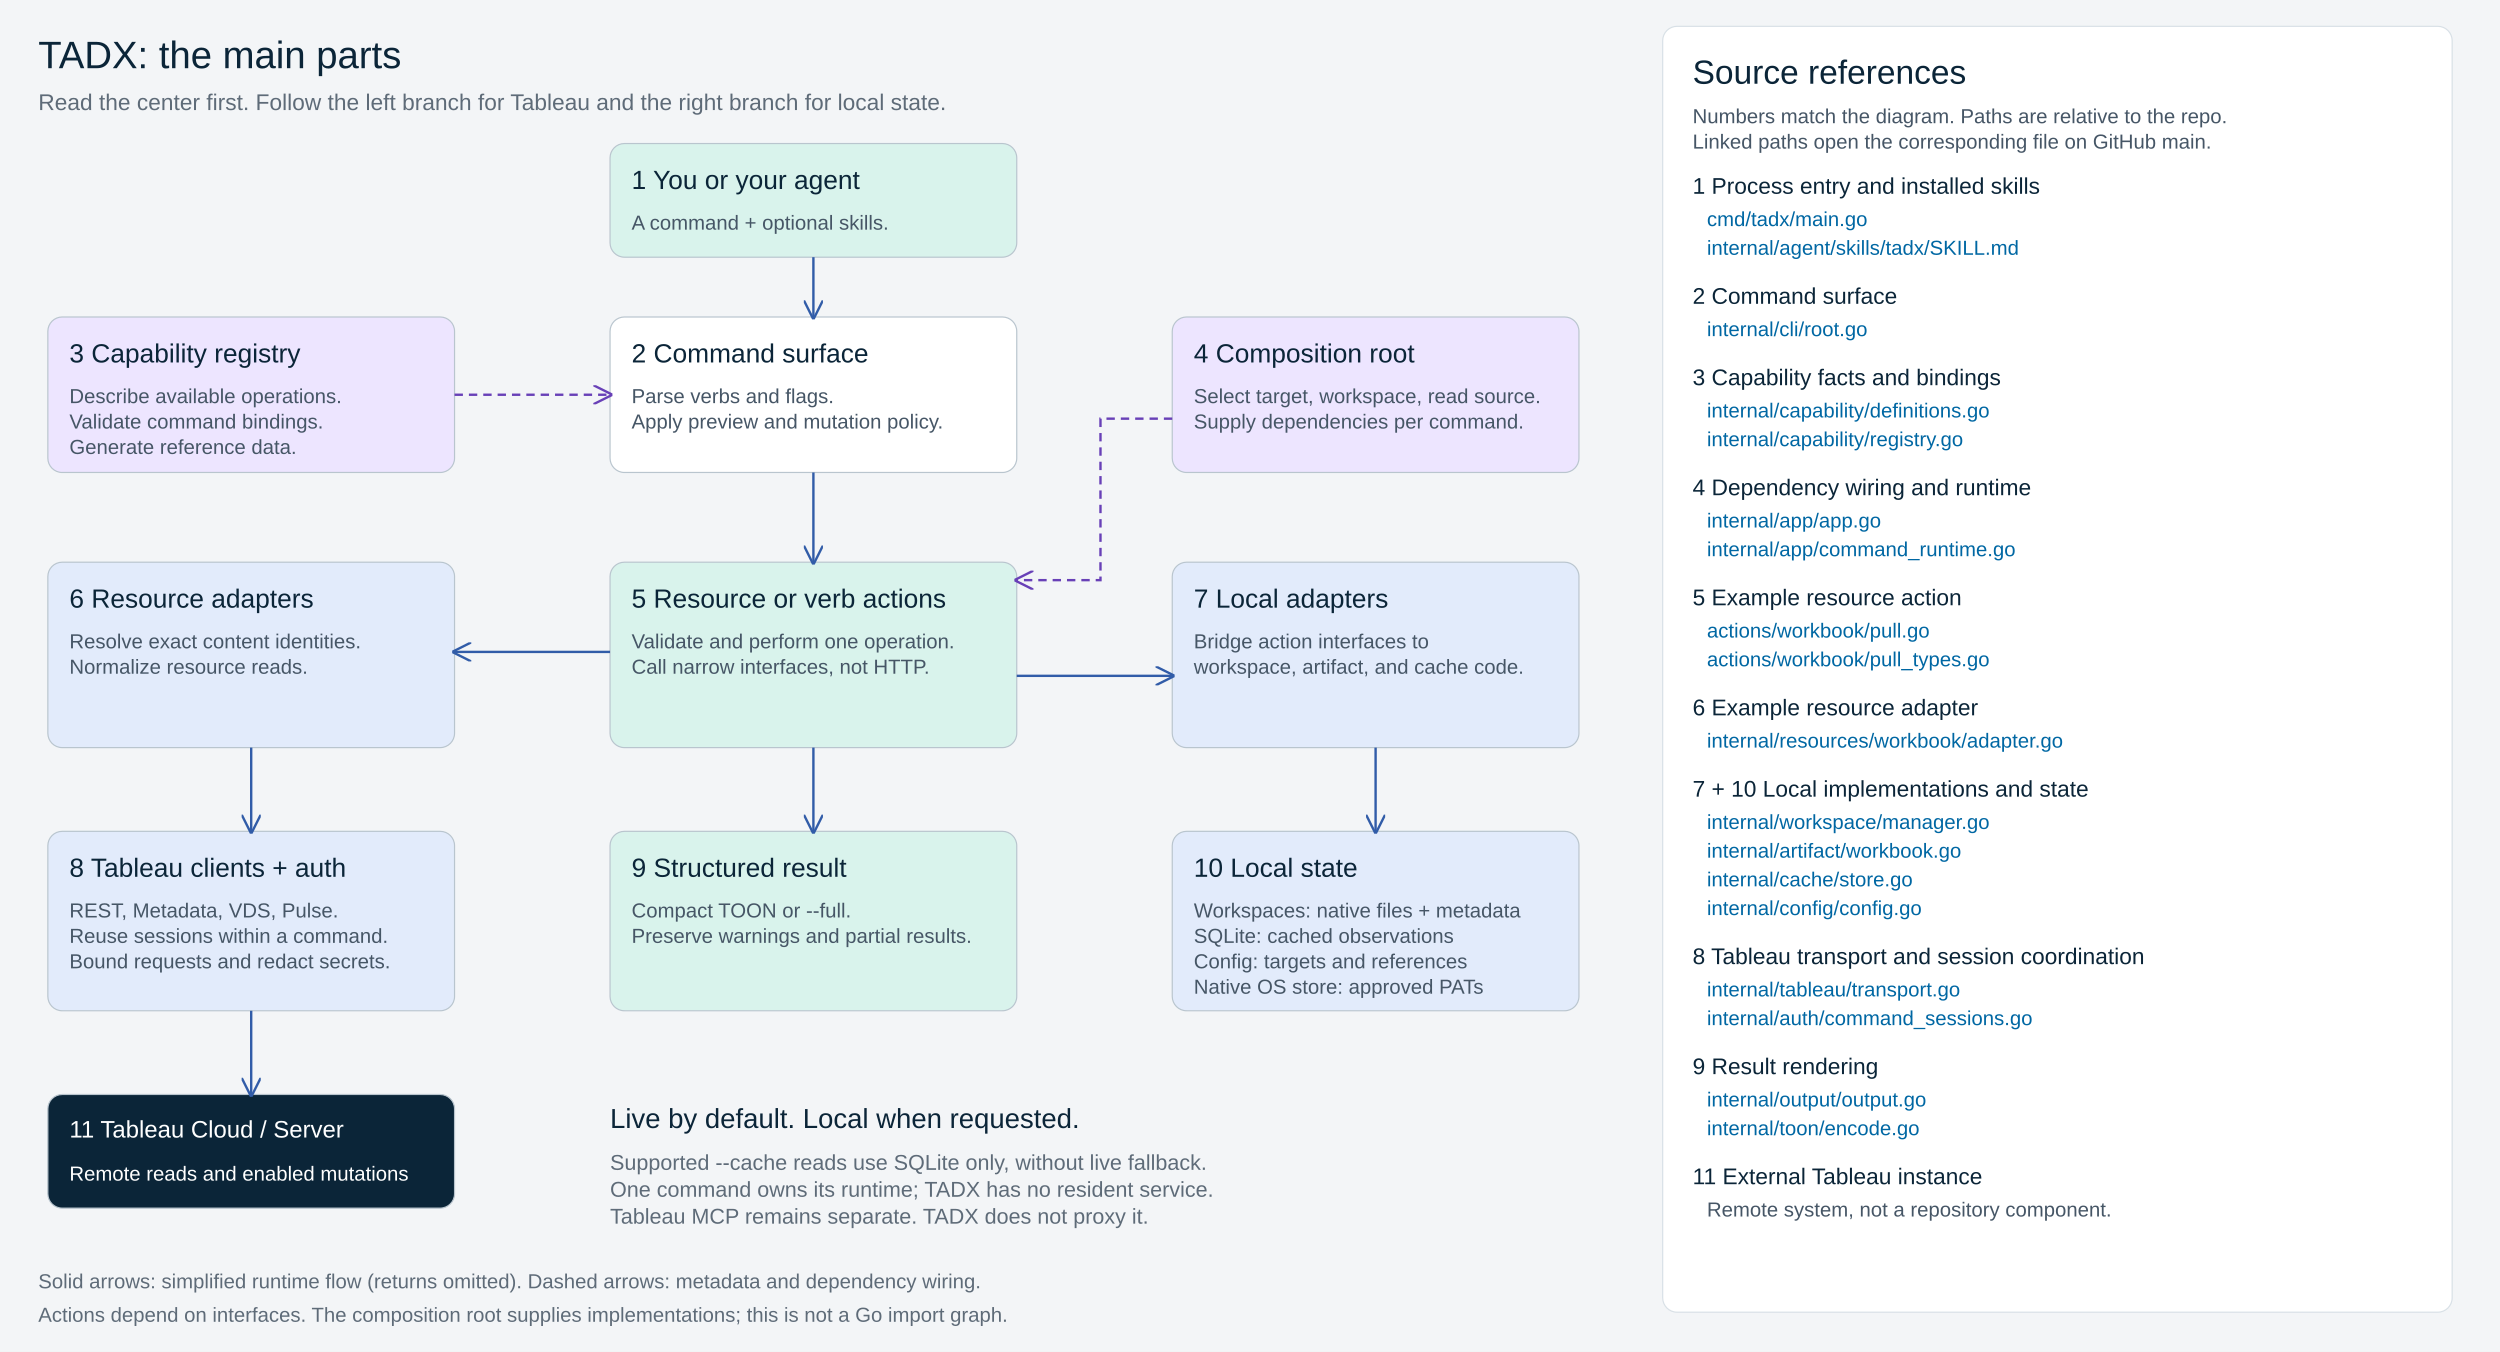
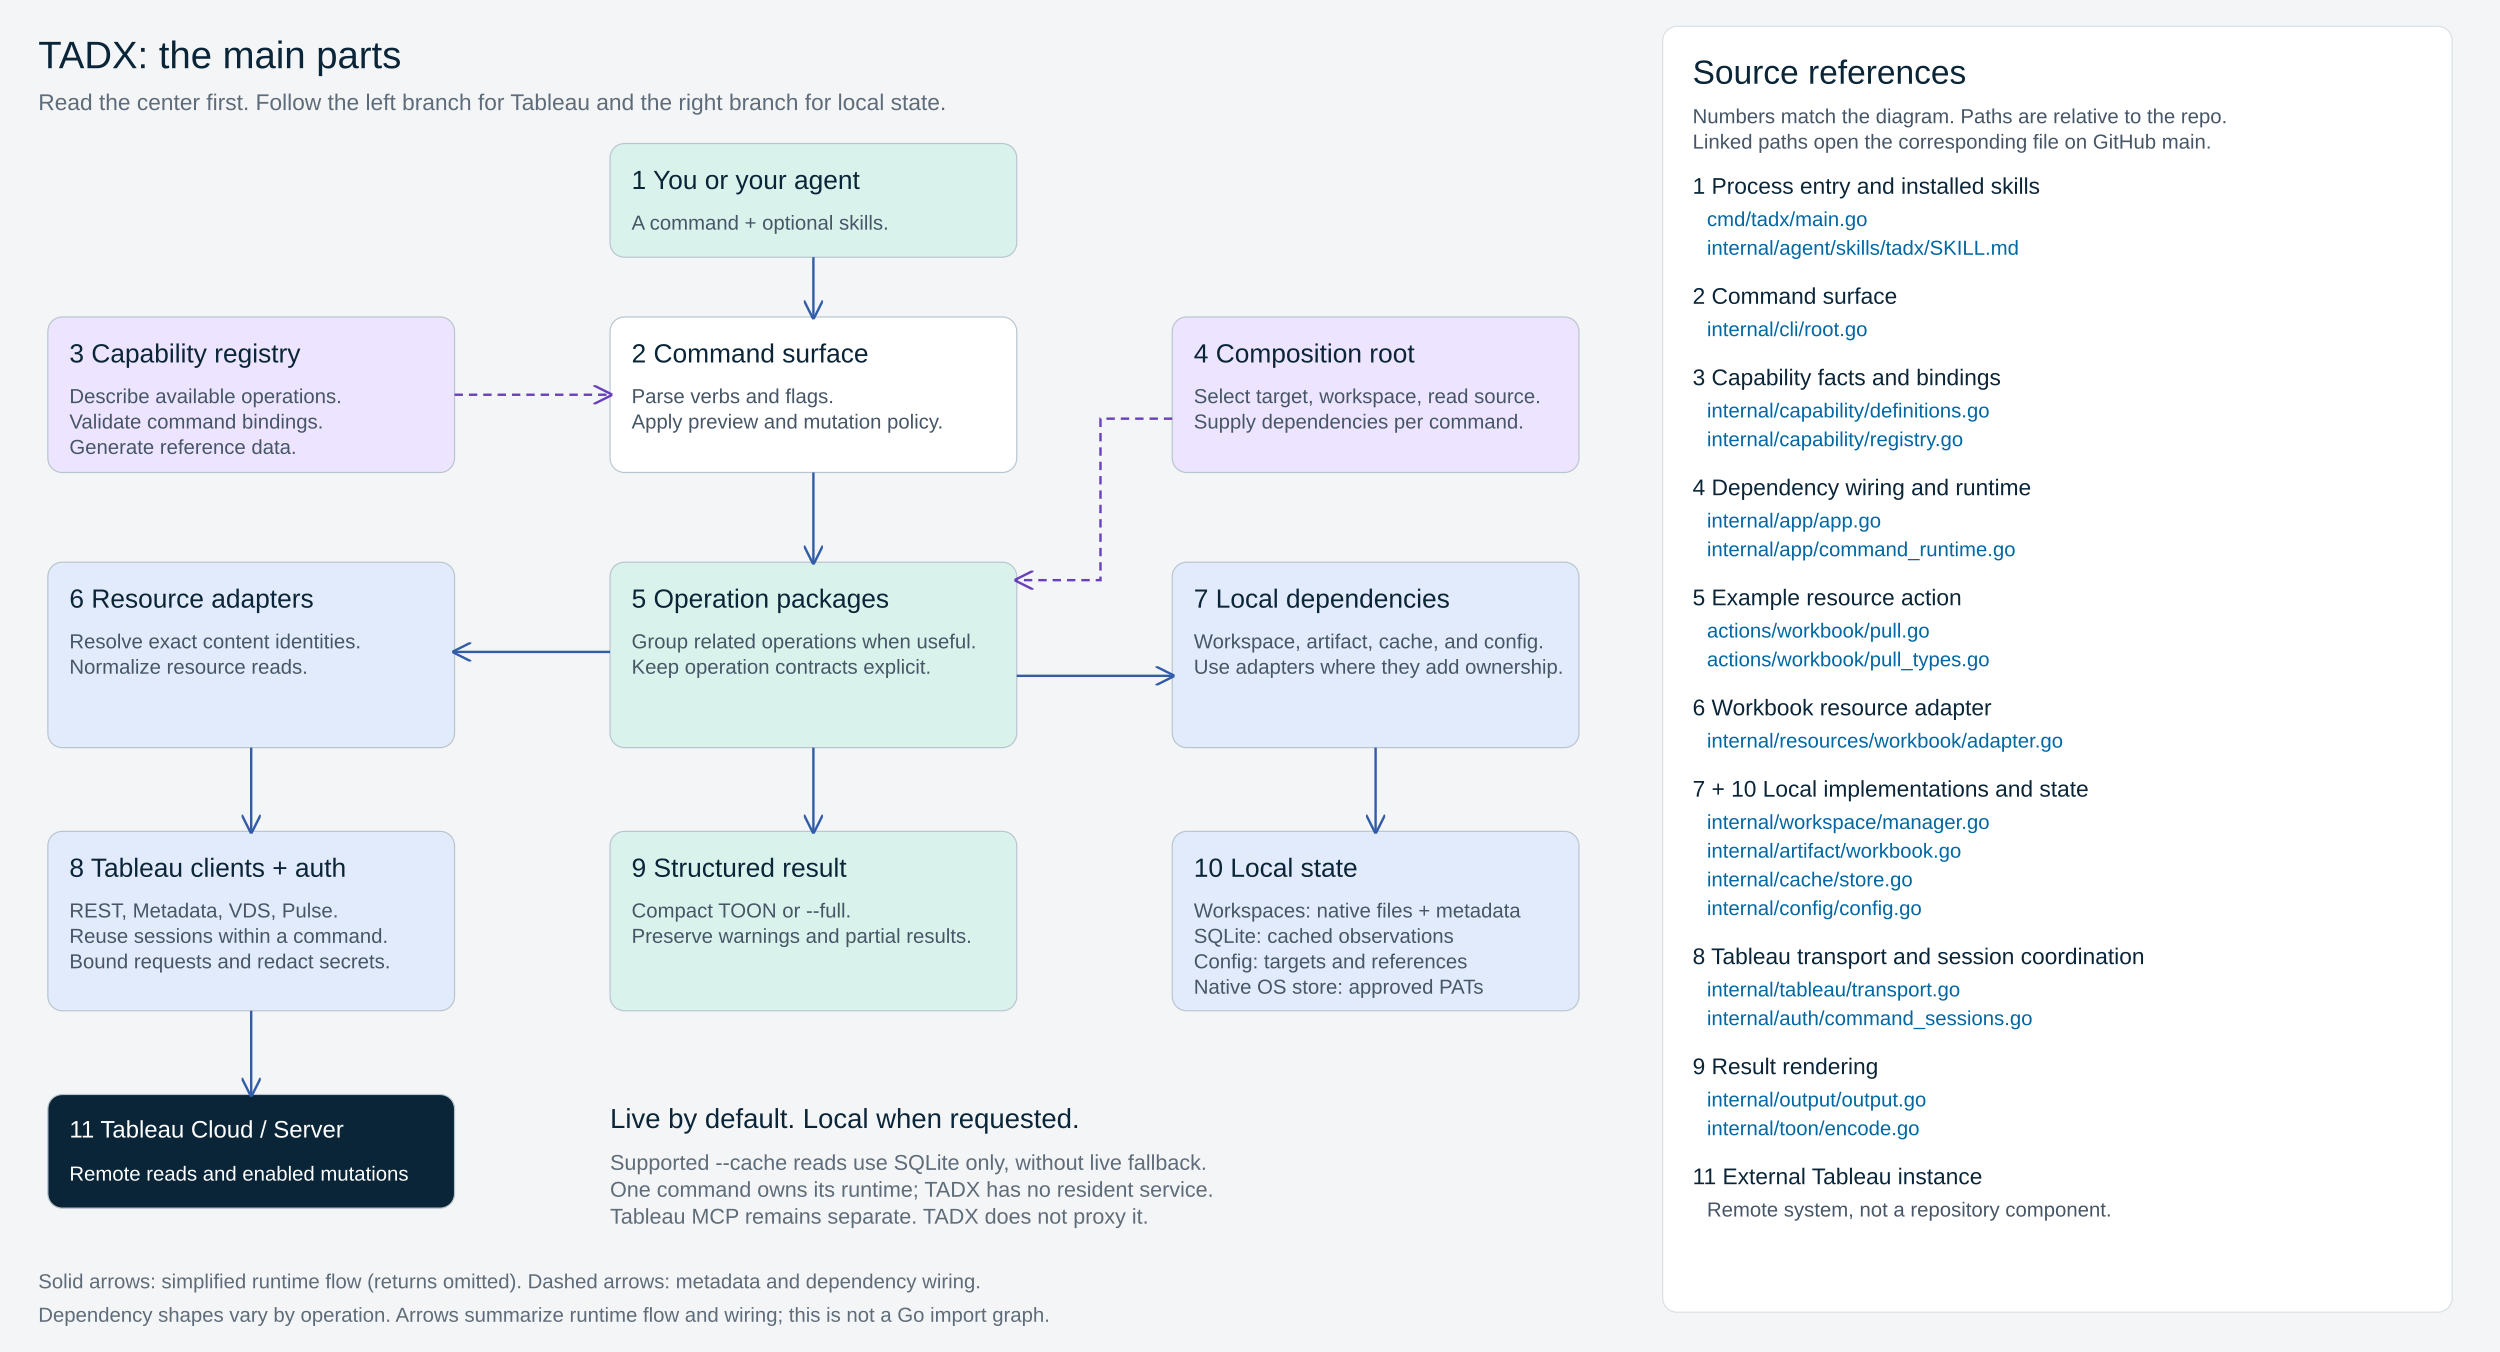
<svg xmlns="http://www.w3.org/2000/svg" viewBox="0 0 2090 1130" role="img" aria-labelledby="title desc">
  <defs>
    <marker id="arrow" markerWidth="8" markerHeight="8" refX="7" refY="4" orient="auto">
      <path d="M0,0 L8,4 L0,8" fill="none" stroke="#315ca8" />
    </marker>
    <marker id="wiring" markerWidth="8" markerHeight="8" refX="7" refY="4" orient="auto">
      <path d="M0,0 L8,4 L0,8" fill="none" stroke="#6840b7" />
    </marker>
  </defs>
  <rect width="2090" height="1130" fill="#f3f5f7" />
  <text x="32" y="57" font-family="Arial, sans-serif" font-size="32" fill="#0b2538">
    <tspan x="32" dy="0">TADX: the main parts</tspan>
  </text>
  <text x="32" y="92" font-family="Arial, sans-serif" font-size="19" fill="#5e6b78">
    <tspan x="32" dy="0">Read the center first. Follow the left branch for Tableau and the right branch for local state.</tspan>
  </text>
  <rect x="510" y="120" width="340" height="95" rx="12" fill="#d9f3ec" stroke="#b9c5ce" />
  <text x="528" y="158" font-family="Arial, sans-serif" font-size="22" fill="#0b2538">
    <tspan x="528" dy="0">1  You or your agent</tspan>
  </text>
  <text x="528" y="192" font-family="Arial, sans-serif" font-size="17" fill="#465666">
    <tspan x="528" dy="0">A command + optional skills.</tspan>
  </text>
  <rect x="510" y="265" width="340" height="130" rx="12" fill="#ffffff" stroke="#b9c5ce" />
  <text x="528" y="303" font-family="Arial, sans-serif" font-size="22" fill="#0b2538">
    <tspan x="528" dy="0">2  Command surface</tspan>
  </text>
  <text x="528" y="337" font-family="Arial, sans-serif" font-size="17" fill="#465666">
    <tspan x="528" dy="0">Parse verbs and flags.</tspan>
    <tspan x="528" dy="21.25">Apply preview and mutation policy.</tspan>
  </text>
  <rect x="40" y="265" width="340" height="130" rx="12" fill="#ede5ff" stroke="#b9c5ce" />
  <text x="58" y="303" font-family="Arial, sans-serif" font-size="22" fill="#0b2538">
    <tspan x="58" dy="0">3  Capability registry</tspan>
  </text>
  <text x="58" y="337" font-family="Arial, sans-serif" font-size="17" fill="#465666">
    <tspan x="58" dy="0">Describe available operations.</tspan>
    <tspan x="58" dy="21.25">Validate command bindings.</tspan>
    <tspan x="58" dy="21.25">Generate reference data.</tspan>
  </text>
  <rect x="980" y="265" width="340" height="130" rx="12" fill="#ede5ff" stroke="#b9c5ce" />
  <text x="998" y="303" font-family="Arial, sans-serif" font-size="22" fill="#0b2538">
    <tspan x="998" dy="0">4  Composition root</tspan>
  </text>
  <text x="998" y="337" font-family="Arial, sans-serif" font-size="17" fill="#465666">
    <tspan x="998" dy="0">Select target, workspace, read source.</tspan>
    <tspan x="998" dy="21.25">Supply dependencies per command.</tspan>
  </text>
  <rect x="510" y="470" width="340" height="155" rx="12" fill="#d9f3ec" stroke="#b9c5ce" />
  <text x="528" y="508" font-family="Arial, sans-serif" font-size="22" fill="#0b2538">
-     <tspan x="528" dy="0">5  Resource or verb actions</tspan>
+     <tspan x="528" dy="0">5  Operation packages</tspan>
  </text>
  <text x="528" y="542" font-family="Arial, sans-serif" font-size="17" fill="#465666">
-     <tspan x="528" dy="0">Validate and perform one operation.</tspan>
-     <tspan x="528" dy="21.25">Call narrow interfaces, not HTTP.</tspan>
+     <tspan x="528" dy="0">Group related operations when useful.</tspan>
+     <tspan x="528" dy="21.25">Keep operation contracts explicit.</tspan>
  </text>
  <rect x="40" y="470" width="340" height="155" rx="12" fill="#e2ebfb" stroke="#b9c5ce" />
  <text x="58" y="508" font-family="Arial, sans-serif" font-size="22" fill="#0b2538">
    <tspan x="58" dy="0">6  Resource adapters</tspan>
  </text>
  <text x="58" y="542" font-family="Arial, sans-serif" font-size="17" fill="#465666">
    <tspan x="58" dy="0">Resolve exact content identities.</tspan>
    <tspan x="58" dy="21.25">Normalize resource reads.</tspan>
  </text>
  <rect x="980" y="470" width="340" height="155" rx="12" fill="#e2ebfb" stroke="#b9c5ce" />
  <text x="998" y="508" font-family="Arial, sans-serif" font-size="22" fill="#0b2538">
-     <tspan x="998" dy="0">7  Local adapters</tspan>
+     <tspan x="998" dy="0">7  Local dependencies</tspan>
  </text>
  <text x="998" y="542" font-family="Arial, sans-serif" font-size="17" fill="#465666">
-     <tspan x="998" dy="0">Bridge action interfaces to</tspan>
-     <tspan x="998" dy="21.25">workspace, artifact, and cache code.</tspan>
+     <tspan x="998" dy="0">Workspace, artifact, cache, and config.</tspan>
+     <tspan x="998" dy="21.25">Use adapters where they add ownership.</tspan>
  </text>
  <rect x="40" y="695" width="340" height="150" rx="12" fill="#e2ebfb" stroke="#b9c5ce" />
  <text x="58" y="733" font-family="Arial, sans-serif" font-size="22" fill="#0b2538">
    <tspan x="58" dy="0">8  Tableau clients + auth</tspan>
  </text>
  <text x="58" y="767" font-family="Arial, sans-serif" font-size="17" fill="#465666">
    <tspan x="58" dy="0">REST, Metadata, VDS, Pulse.</tspan>
    <tspan x="58" dy="21.25">Reuse sessions within a command.</tspan>
    <tspan x="58" dy="21.25">Bound requests and redact secrets.</tspan>
  </text>
  <rect x="510" y="695" width="340" height="150" rx="12" fill="#d9f3ec" stroke="#b9c5ce" />
  <text x="528" y="733" font-family="Arial, sans-serif" font-size="22" fill="#0b2538">
    <tspan x="528" dy="0">9  Structured result</tspan>
  </text>
  <text x="528" y="767" font-family="Arial, sans-serif" font-size="17" fill="#465666">
    <tspan x="528" dy="0">Compact TOON or --full.</tspan>
    <tspan x="528" dy="21.25">Preserve warnings and partial results.</tspan>
  </text>
  <rect x="980" y="695" width="340" height="150" rx="12" fill="#e2ebfb" stroke="#b9c5ce" />
  <text x="998" y="733" font-family="Arial, sans-serif" font-size="22" fill="#0b2538">
    <tspan x="998" dy="0">10  Local state</tspan>
  </text>
  <text x="998" y="767" font-family="Arial, sans-serif" font-size="17" fill="#465666">
    <tspan x="998" dy="0">Workspaces: native files + metadata</tspan>
    <tspan x="998" dy="21.25">SQLite: cached observations</tspan>
    <tspan x="998" dy="21.25">Config: targets and references</tspan>
    <tspan x="998" dy="21.25">Native OS store: approved PATs</tspan>
  </text>
  <rect x="40" y="915" width="340" height="95" rx="12" fill="#0b2538" stroke="#b9c5ce" />
  <text x="58" y="951" font-family="Arial, sans-serif" font-size="20" fill="#ffffff">
    <tspan x="58" dy="0">11  Tableau Cloud / Server</tspan>
  </text>
  <text x="58" y="987" font-family="Arial, sans-serif" font-size="17" fill="#ffffff">
    <tspan x="58" dy="0">Remote reads and enabled mutations</tspan>
  </text>
  <text x="510" y="943" font-family="Arial, sans-serif" font-size="23" fill="#0b2538">
    <tspan x="510" dy="0">Live by default. Local when requested.</tspan>
  </text>
  <text x="510" y="978" font-family="Arial, sans-serif" font-size="18" fill="#5e6b78">
    <tspan x="510" dy="0">Supported --cache reads use SQLite only, without live fallback.</tspan>
    <tspan x="510" dy="22.5">One command owns its runtime; TADX has no resident service.</tspan>
    <tspan x="510" dy="22.5">Tableau MCP remains separate. TADX does not proxy it.</tspan>
  </text>
  <polyline points="680,215 680,265" fill="none" stroke="#315ca8" stroke-width="2" marker-end="url(#arrow)" />
  <polyline points="380,330 510,330" fill="none" stroke="#6840b7" stroke-width="2" stroke-dasharray="7 5" marker-end="url(#wiring)" />
  <polyline points="980,350 920,350 920,485 850,485" fill="none" stroke="#6840b7" stroke-width="2" stroke-dasharray="7 5" marker-end="url(#wiring)" />
  <polyline points="680,395 680,470" fill="none" stroke="#315ca8" stroke-width="2" marker-end="url(#arrow)" />
  <polyline points="510,545 380,545" fill="none" stroke="#315ca8" stroke-width="2" marker-end="url(#arrow)" />
  <polyline points="850,565 980,565" fill="none" stroke="#315ca8" stroke-width="2" marker-end="url(#arrow)" />
  <polyline points="210,625 210,695" fill="none" stroke="#315ca8" stroke-width="2" marker-end="url(#arrow)" />
  <polyline points="1150,625 1150,695" fill="none" stroke="#315ca8" stroke-width="2" marker-end="url(#arrow)" />
  <polyline points="680,625 680,695" fill="none" stroke="#315ca8" stroke-width="2" marker-end="url(#arrow)" />
  <polyline points="210,845 210,915" fill="none" stroke="#315ca8" stroke-width="2" marker-end="url(#arrow)" />
  <text x="32" y="1077" font-family="Arial, sans-serif" font-size="17" fill="#5e6b78">
    <tspan x="32" dy="0">Solid arrows: simplified runtime flow (returns omitted).   Dashed arrows: metadata and dependency wiring.</tspan>
  </text>
  <text x="32" y="1105" font-family="Arial, sans-serif" font-size="17" fill="#5e6b78">
-     <tspan x="32" dy="0">Actions depend on interfaces. The composition root supplies implementations; this is not a Go import graph.</tspan>
+     <tspan x="32" dy="0">Dependency shapes vary by operation. Arrows summarize runtime flow and wiring; this is not a Go import graph.</tspan>
  </text>
  <rect x="1390" y="22" width="660" height="1075" rx="12" fill="#ffffff" stroke="#d8e0e6" />
  <text x="1415" y="70" font-family="Arial, sans-serif" font-size="28" fill="#0b2538">
    <tspan x="1415" dy="0">Source references</tspan>
  </text>
  <text x="1415" y="103" font-family="Arial, sans-serif" font-size="17" fill="#465666">
    <tspan x="1415" dy="0">Numbers match the diagram. Paths are relative to the repo.</tspan>
    <tspan x="1415" dy="21.25">Linked paths open the corresponding file on GitHub main.</tspan>
  </text>
  <text x="1415" y="162" font-family="Arial, sans-serif" font-size="19" fill="#0b2538">
    <tspan x="1415" dy="0">1  Process entry and installed skills</tspan>
  </text>
  <a href="https://github.com/ahillspace/tadx/blob/main/cmd/tadx/main.go">
    <text x="1427" y="189" font-family="Arial, sans-serif" font-size="17" fill="#0067a3">
      <tspan x="1427" dy="0">cmd/tadx/main.go</tspan>
    </text>
  </a>
  <a href="https://github.com/ahillspace/tadx/blob/main/internal/agent/skills/tadx/SKILL.md">
    <text x="1427" y="213" font-family="Arial, sans-serif" font-size="17" fill="#0067a3">
      <tspan x="1427" dy="0">internal/agent/skills/tadx/SKILL.md</tspan>
    </text>
  </a>
  <text x="1415" y="254" font-family="Arial, sans-serif" font-size="19" fill="#0b2538">
    <tspan x="1415" dy="0">2  Command surface</tspan>
  </text>
  <a href="https://github.com/ahillspace/tadx/blob/main/internal/cli/root.go">
    <text x="1427" y="281" font-family="Arial, sans-serif" font-size="17" fill="#0067a3">
      <tspan x="1427" dy="0">internal/cli/root.go</tspan>
    </text>
  </a>
  <text x="1415" y="322" font-family="Arial, sans-serif" font-size="19" fill="#0b2538">
    <tspan x="1415" dy="0">3  Capability facts and bindings</tspan>
  </text>
  <a href="https://github.com/ahillspace/tadx/blob/main/internal/capability/definitions.go">
    <text x="1427" y="349" font-family="Arial, sans-serif" font-size="17" fill="#0067a3">
      <tspan x="1427" dy="0">internal/capability/definitions.go</tspan>
    </text>
  </a>
  <a href="https://github.com/ahillspace/tadx/blob/main/internal/capability/registry.go">
    <text x="1427" y="373" font-family="Arial, sans-serif" font-size="17" fill="#0067a3">
      <tspan x="1427" dy="0">internal/capability/registry.go</tspan>
    </text>
  </a>
  <text x="1415" y="414" font-family="Arial, sans-serif" font-size="19" fill="#0b2538">
    <tspan x="1415" dy="0">4  Dependency wiring and runtime</tspan>
  </text>
  <a href="https://github.com/ahillspace/tadx/blob/main/internal/app/app.go">
    <text x="1427" y="441" font-family="Arial, sans-serif" font-size="17" fill="#0067a3">
      <tspan x="1427" dy="0">internal/app/app.go</tspan>
    </text>
  </a>
  <a href="https://github.com/ahillspace/tadx/blob/main/internal/app/command_runtime.go">
    <text x="1427" y="465" font-family="Arial, sans-serif" font-size="17" fill="#0067a3">
      <tspan x="1427" dy="0">internal/app/command_runtime.go</tspan>
    </text>
  </a>
  <text x="1415" y="506" font-family="Arial, sans-serif" font-size="19" fill="#0b2538">
    <tspan x="1415" dy="0">5  Example resource action</tspan>
  </text>
  <a href="https://github.com/ahillspace/tadx/blob/main/actions/workbook/pull.go">
    <text x="1427" y="533" font-family="Arial, sans-serif" font-size="17" fill="#0067a3">
      <tspan x="1427" dy="0">actions/workbook/pull.go</tspan>
    </text>
  </a>
  <a href="https://github.com/ahillspace/tadx/blob/main/actions/workbook/pull_types.go">
    <text x="1427" y="557" font-family="Arial, sans-serif" font-size="17" fill="#0067a3">
      <tspan x="1427" dy="0">actions/workbook/pull_types.go</tspan>
    </text>
  </a>
  <text x="1415" y="598" font-family="Arial, sans-serif" font-size="19" fill="#0b2538">
-     <tspan x="1415" dy="0">6  Example resource adapter</tspan>
+     <tspan x="1415" dy="0">6  Workbook resource adapter</tspan>
  </text>
  <a href="https://github.com/ahillspace/tadx/blob/main/internal/resources/workbook/adapter.go">
    <text x="1427" y="625" font-family="Arial, sans-serif" font-size="17" fill="#0067a3">
      <tspan x="1427" dy="0">internal/resources/workbook/adapter.go</tspan>
    </text>
  </a>
  <text x="1415" y="666" font-family="Arial, sans-serif" font-size="19" fill="#0b2538">
    <tspan x="1415" dy="0">7 + 10  Local implementations and state</tspan>
  </text>
  <a href="https://github.com/ahillspace/tadx/blob/main/internal/workspace/manager.go">
    <text x="1427" y="693" font-family="Arial, sans-serif" font-size="17" fill="#0067a3">
      <tspan x="1427" dy="0">internal/workspace/manager.go</tspan>
    </text>
  </a>
  <a href="https://github.com/ahillspace/tadx/blob/main/internal/artifact/workbook.go">
    <text x="1427" y="717" font-family="Arial, sans-serif" font-size="17" fill="#0067a3">
      <tspan x="1427" dy="0">internal/artifact/workbook.go</tspan>
    </text>
  </a>
  <a href="https://github.com/ahillspace/tadx/blob/main/internal/cache/store.go">
    <text x="1427" y="741" font-family="Arial, sans-serif" font-size="17" fill="#0067a3">
      <tspan x="1427" dy="0">internal/cache/store.go</tspan>
    </text>
  </a>
  <a href="https://github.com/ahillspace/tadx/blob/main/internal/config/config.go">
    <text x="1427" y="765" font-family="Arial, sans-serif" font-size="17" fill="#0067a3">
      <tspan x="1427" dy="0">internal/config/config.go</tspan>
    </text>
  </a>
  <text x="1415" y="806" font-family="Arial, sans-serif" font-size="19" fill="#0b2538">
    <tspan x="1415" dy="0">8  Tableau transport and session coordination</tspan>
  </text>
  <a href="https://github.com/ahillspace/tadx/blob/main/internal/tableau/transport.go">
    <text x="1427" y="833" font-family="Arial, sans-serif" font-size="17" fill="#0067a3">
      <tspan x="1427" dy="0">internal/tableau/transport.go</tspan>
    </text>
  </a>
  <a href="https://github.com/ahillspace/tadx/blob/main/internal/auth/command_sessions.go">
    <text x="1427" y="857" font-family="Arial, sans-serif" font-size="17" fill="#0067a3">
      <tspan x="1427" dy="0">internal/auth/command_sessions.go</tspan>
    </text>
  </a>
  <text x="1415" y="898" font-family="Arial, sans-serif" font-size="19" fill="#0b2538">
    <tspan x="1415" dy="0">9  Result rendering</tspan>
  </text>
  <a href="https://github.com/ahillspace/tadx/blob/main/internal/output/output.go">
    <text x="1427" y="925" font-family="Arial, sans-serif" font-size="17" fill="#0067a3">
      <tspan x="1427" dy="0">internal/output/output.go</tspan>
    </text>
  </a>
  <a href="https://github.com/ahillspace/tadx/blob/main/internal/toon/encode.go">
    <text x="1427" y="949" font-family="Arial, sans-serif" font-size="17" fill="#0067a3">
      <tspan x="1427" dy="0">internal/toon/encode.go</tspan>
    </text>
  </a>
  <text x="1415" y="990" font-family="Arial, sans-serif" font-size="19" fill="#0b2538">
    <tspan x="1415" dy="0">11  External Tableau instance</tspan>
  </text>
  <text x="1427" y="1017" font-family="Arial, sans-serif" font-size="17" fill="#465666">
    <tspan x="1427" dy="0">Remote system, not a repository component.</tspan>
  </text>
</svg>
